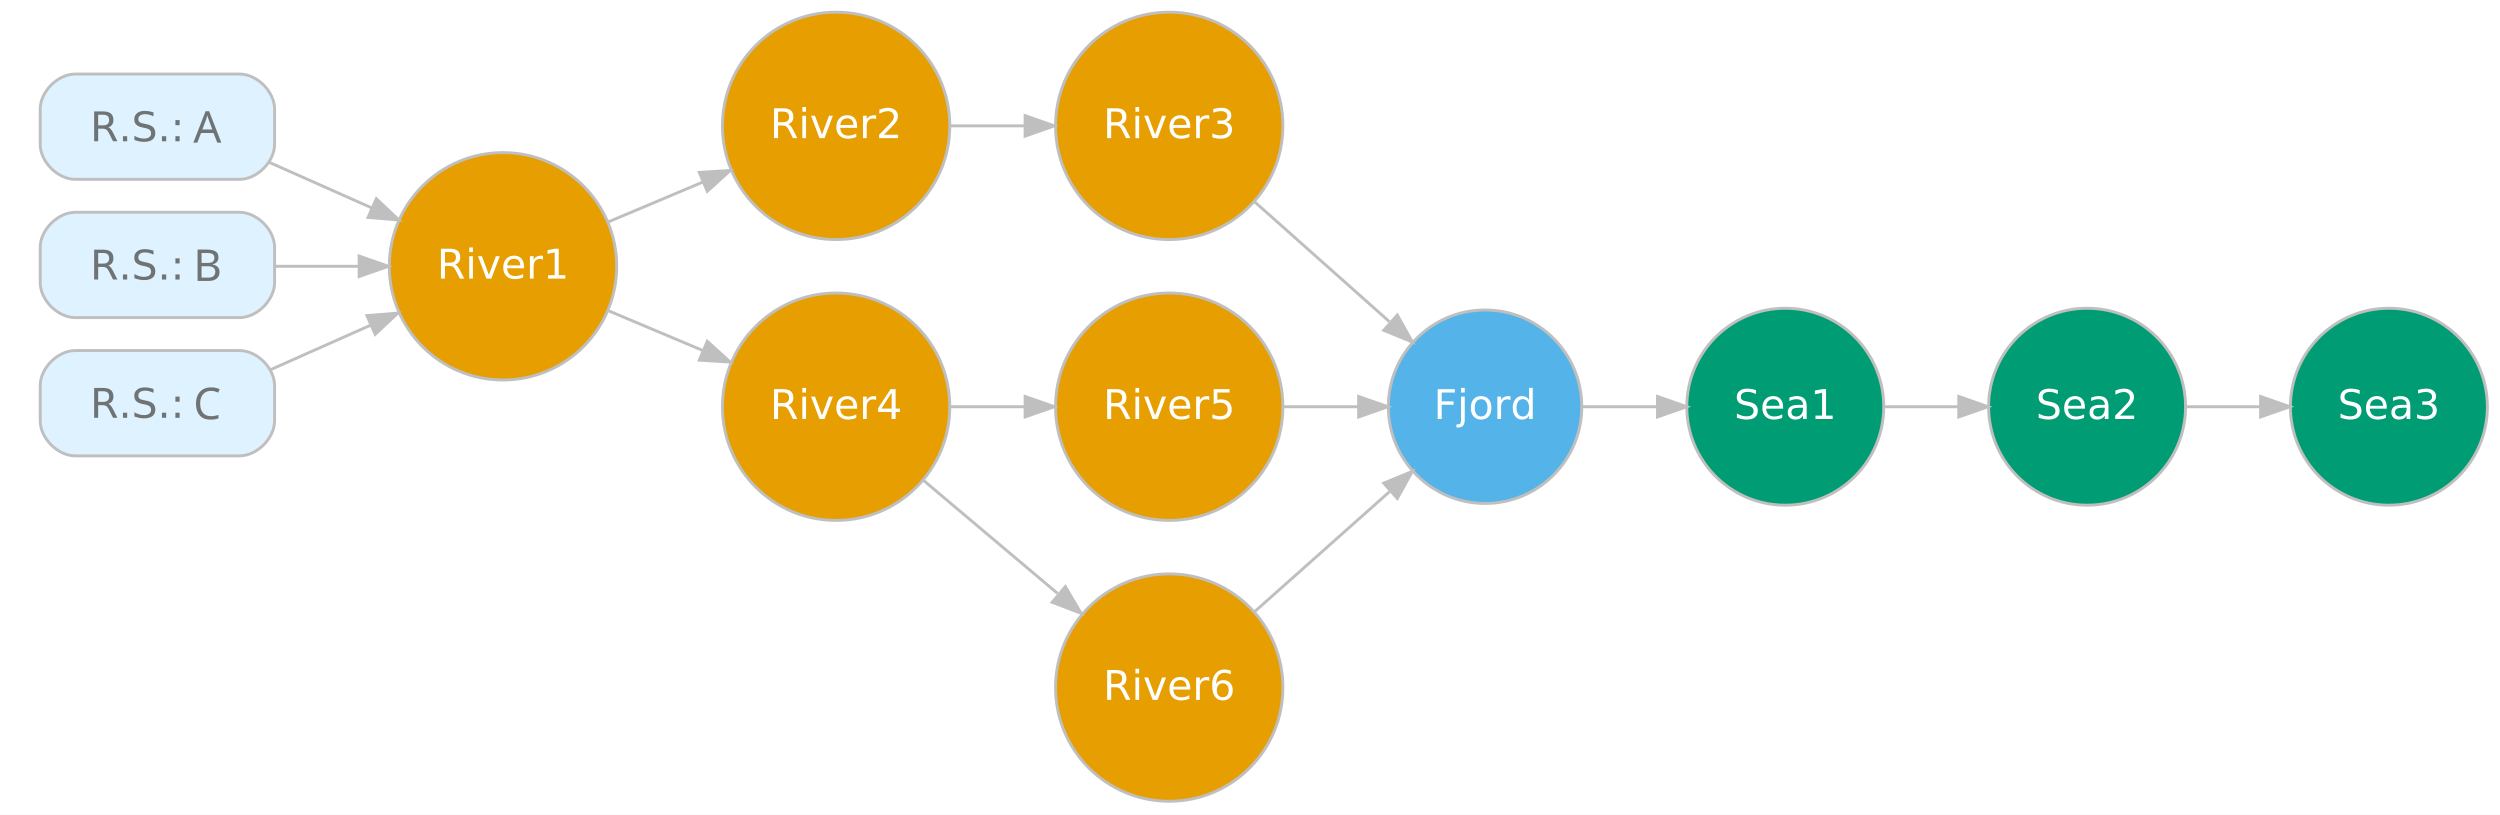
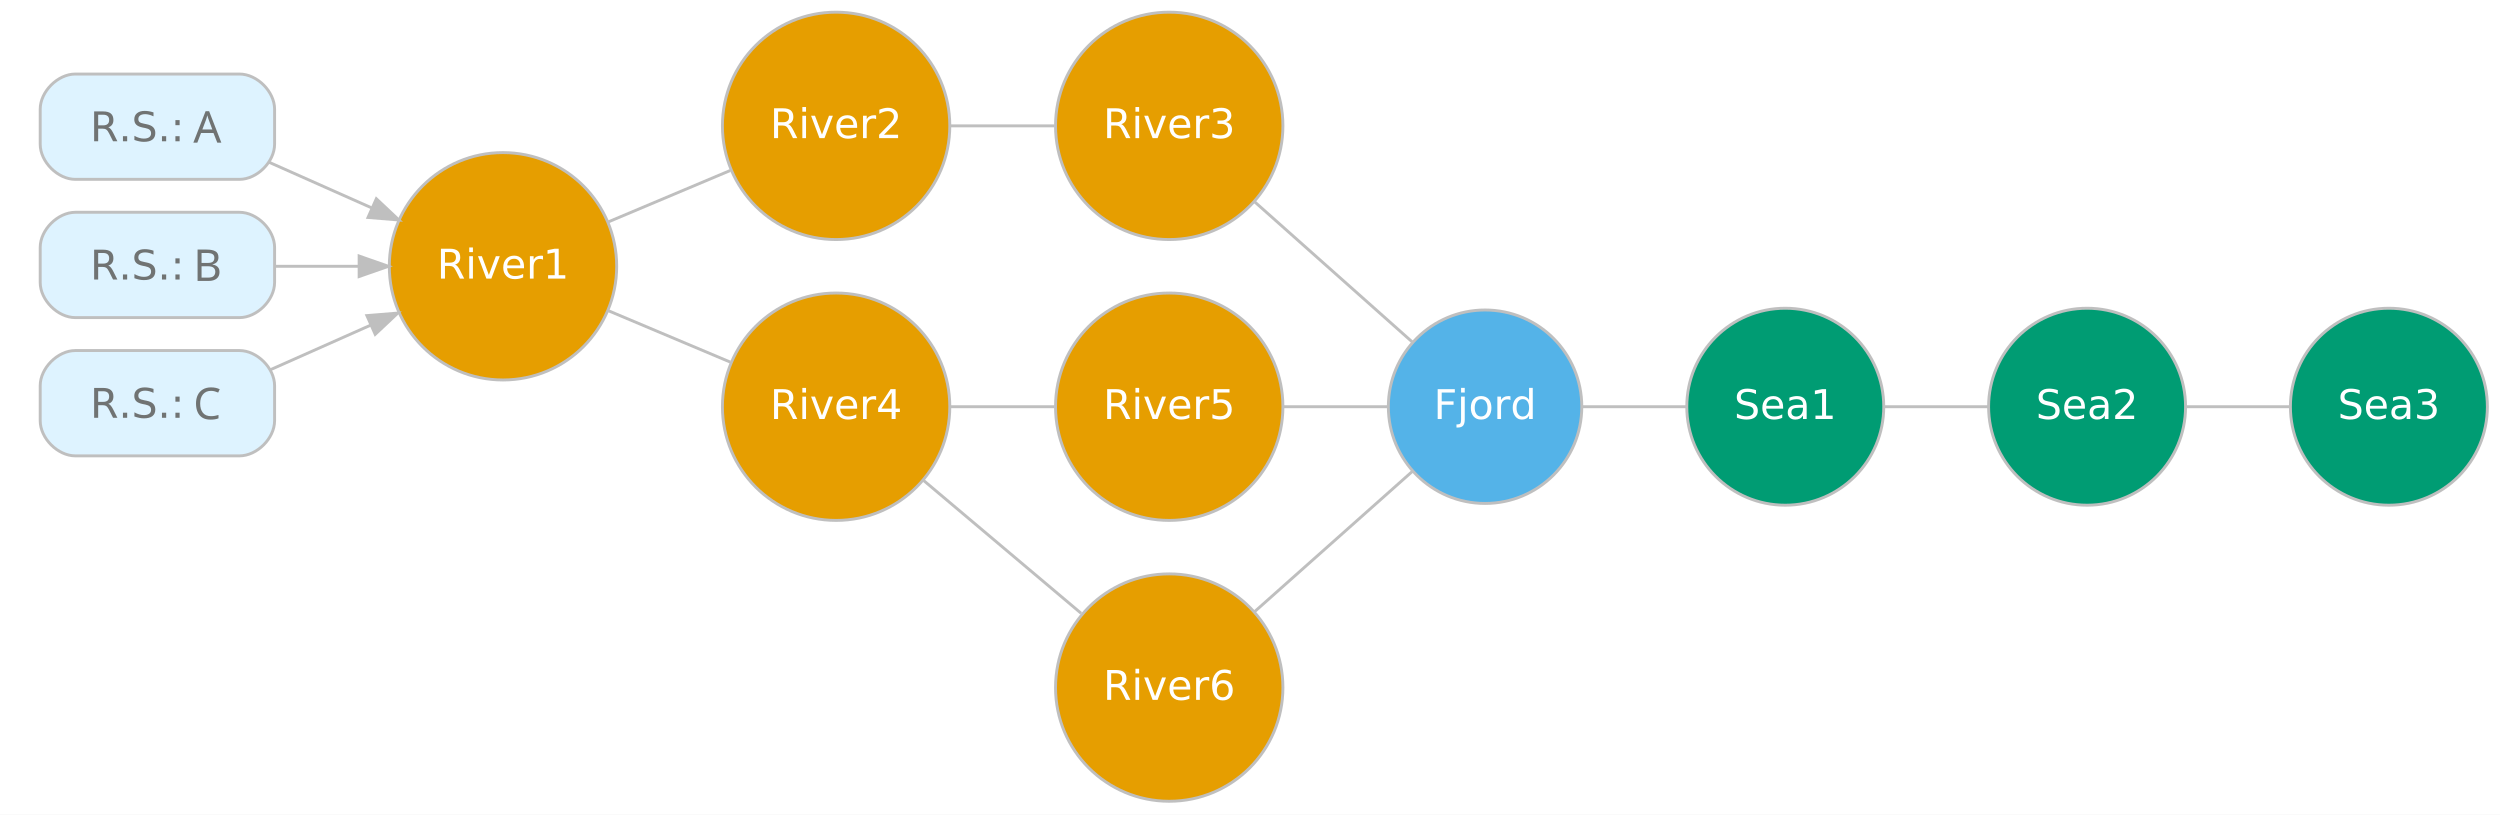
<svg xmlns="http://www.w3.org/2000/svg" xmlns:xlink="http://www.w3.org/1999/xlink" width="1068pt" height="348pt" viewBox="0 0 1068 348" version="1.1" id="svg369">
  <defs id="defs88">
    <g id="g86">
      <symbol overflow="visible" id="glyph0-0">
        <path style="stroke:none;" d="M 0.871 3.094 L 0.871 -12.336 L 9.621 -12.336 L 9.621 3.094 Z M 1.855 2.117 L 8.645 2.117 L 8.645 -11.355 L 1.855 -11.355 Z M 1.855 2.117 " id="path2" />
      </symbol>
      <symbol overflow="visible" id="glyph0-1">
        <path style="stroke:none;" d="M 9.363 -12.336 L 9.363 -10.652 C 8.707 -10.965 8.086 -11.195 7.508 -11.352 C 6.922 -11.504 6.363 -11.582 5.828 -11.586 C 4.887 -11.582 4.16 -11.402 3.652 -11.039 C 3.137 -10.672 2.883 -10.152 2.887 -9.484 C 2.883 -8.918 3.051 -8.492 3.395 -8.203 C 3.73 -7.914 4.375 -7.68 5.324 -7.508 L 6.363 -7.297 C 7.652 -7.047 8.602 -6.617 9.215 -6 C 9.824 -5.383 10.129 -4.555 10.133 -3.52 C 10.129 -2.281 9.715 -1.344 8.887 -0.707 C 8.055 -0.07 6.84 0.246 5.246 0.246 C 4.637 0.246 3.996 0.176 3.316 0.039 C 2.637 -0.098 1.93 -0.297 1.203 -0.562 L 1.203 -2.34 C 1.898 -1.941 2.586 -1.645 3.262 -1.449 C 3.934 -1.246 4.594 -1.148 5.246 -1.152 C 6.227 -1.148 6.988 -1.344 7.523 -1.734 C 8.059 -2.121 8.324 -2.672 8.328 -3.391 C 8.324 -4.016 8.133 -4.504 7.75 -4.859 C 7.363 -5.211 6.734 -5.477 5.859 -5.656 L 4.809 -5.859 C 3.52 -6.117 2.59 -6.52 2.016 -7.066 C 1.438 -7.613 1.148 -8.371 1.152 -9.348 C 1.148 -10.473 1.547 -11.363 2.344 -12.012 C 3.137 -12.66 4.23 -12.984 5.629 -12.984 C 6.227 -12.984 6.836 -12.93 7.457 -12.82 C 8.078 -12.711 8.715 -12.547 9.363 -12.336 Z M 9.363 -12.336 " id="path5" />
      </symbol>
      <symbol overflow="visible" id="glyph0-2">
        <path style="stroke:none;" d="M 9.832 -5.176 L 9.832 -4.406 L 2.605 -4.406 C 2.672 -3.324 2.996 -2.5 3.582 -1.934 C 4.164 -1.367 4.98 -1.082 6.023 -1.086 C 6.625 -1.082 7.207 -1.156 7.777 -1.305 C 8.34 -1.449 8.902 -1.672 9.465 -1.973 L 9.465 -0.488 C 8.898 -0.246 8.32 -0.066 7.73 0.059 C 7.137 0.184 6.539 0.246 5.93 0.246 C 4.402 0.246 3.191 -0.195 2.301 -1.086 C 1.406 -1.969 0.961 -3.172 0.965 -4.691 C 0.961 -6.254 1.383 -7.496 2.234 -8.418 C 3.078 -9.336 4.219 -9.797 5.656 -9.801 C 6.938 -9.797 7.957 -9.383 8.707 -8.555 C 9.457 -7.727 9.832 -6.598 9.832 -5.176 Z M 8.262 -5.637 C 8.246 -6.496 8.004 -7.18 7.539 -7.695 C 7.066 -8.203 6.445 -8.461 5.672 -8.465 C 4.793 -8.461 4.09 -8.215 3.566 -7.723 C 3.039 -7.227 2.734 -6.527 2.656 -5.629 Z M 8.262 -5.637 " id="path8" />
      </symbol>
      <symbol overflow="visible" id="glyph0-3">
        <path style="stroke:none;" d="M 5.996 -4.809 C 4.723 -4.805 3.844 -4.66 3.355 -4.371 C 2.863 -4.082 2.617 -3.586 2.621 -2.887 C 2.617 -2.328 2.801 -1.887 3.172 -1.559 C 3.539 -1.23 4.039 -1.066 4.672 -1.066 C 5.539 -1.066 6.238 -1.375 6.77 -1.992 C 7.293 -2.609 7.559 -3.43 7.562 -4.461 L 7.562 -4.809 Z M 9.133 -5.461 L 9.133 0 L 7.562 0 L 7.562 -1.453 C 7.199 -0.871 6.75 -0.441 6.219 -0.168 C 5.68 0.109 5.027 0.246 4.254 0.246 C 3.273 0.246 2.492 -0.027 1.918 -0.578 C 1.336 -1.125 1.047 -1.859 1.051 -2.785 C 1.047 -3.855 1.406 -4.668 2.129 -5.219 C 2.848 -5.762 3.926 -6.035 5.355 -6.039 L 7.562 -6.039 L 7.562 -6.195 C 7.559 -6.914 7.32 -7.473 6.848 -7.871 C 6.367 -8.262 5.699 -8.461 4.844 -8.465 C 4.293 -8.461 3.762 -8.395 3.246 -8.27 C 2.727 -8.137 2.227 -7.941 1.75 -7.68 L 1.75 -9.133 C 2.324 -9.352 2.883 -9.52 3.426 -9.633 C 3.965 -9.742 4.492 -9.797 5.008 -9.801 C 6.387 -9.797 7.418 -9.438 8.105 -8.723 C 8.785 -8 9.129 -6.914 9.133 -5.461 Z M 9.133 -5.461 " id="path11" />
      </symbol>
      <symbol overflow="visible" id="glyph0-4">
        <path style="stroke:none;" d="M 2.172 -1.453 L 4.988 -1.453 L 4.988 -11.184 L 1.922 -10.566 L 1.922 -12.141 L 4.973 -12.754 L 6.699 -12.754 L 6.699 -1.453 L 9.516 -1.453 L 9.516 0 L 2.172 0 Z M 2.172 -1.453 " id="path14" />
      </symbol>
      <symbol overflow="visible" id="glyph0-5">
        <path style="stroke:none;" d="M 3.355 -1.453 L 9.379 -1.453 L 9.379 0 L 1.281 0 L 1.281 -1.453 C 1.934 -2.129 2.828 -3.035 3.961 -4.18 C 5.09 -5.32 5.797 -6.059 6.09 -6.391 C 6.637 -7.008 7.023 -7.531 7.246 -7.965 C 7.465 -8.395 7.574 -8.82 7.578 -9.234 C 7.574 -9.91 7.336 -10.461 6.863 -10.891 C 6.387 -11.316 5.77 -11.531 5.008 -11.531 C 4.465 -11.531 3.895 -11.438 3.293 -11.25 C 2.691 -11.062 2.047 -10.777 1.367 -10.398 L 1.367 -12.141 C 2.059 -12.418 2.707 -12.625 3.312 -12.77 C 3.914 -12.91 4.469 -12.984 4.973 -12.984 C 6.289 -12.984 7.344 -12.652 8.133 -11.992 C 8.918 -11.332 9.309 -10.449 9.312 -9.348 C 9.309 -8.816 9.211 -8.32 9.016 -7.855 C 8.816 -7.383 8.461 -6.828 7.945 -6.195 C 7.801 -6.023 7.348 -5.547 6.586 -4.762 C 5.82 -3.969 4.742 -2.867 3.355 -1.453 Z M 3.355 -1.453 " id="path17" />
      </symbol>
      <symbol overflow="visible" id="glyph0-6">
        <path style="stroke:none;" d="M 7.098 -6.879 C 7.922 -6.699 8.57 -6.328 9.035 -5.773 C 9.496 -5.211 9.727 -4.523 9.73 -3.707 C 9.727 -2.445 9.293 -1.473 8.43 -0.785 C 7.562 -0.098 6.332 0.246 4.742 0.246 C 4.203 0.246 3.652 0.191 3.086 0.09 C 2.52 -0.016 1.934 -0.168 1.332 -0.383 L 1.332 -2.051 C 1.809 -1.77 2.332 -1.559 2.902 -1.418 C 3.469 -1.273 4.066 -1.199 4.691 -1.203 C 5.77 -1.199 6.594 -1.414 7.16 -1.844 C 7.727 -2.27 8.008 -2.891 8.012 -3.707 C 8.008 -4.457 7.746 -5.047 7.223 -5.473 C 6.695 -5.895 5.961 -6.105 5.023 -6.109 L 3.535 -6.109 L 3.535 -7.527 L 5.09 -7.527 C 5.938 -7.523 6.586 -7.691 7.039 -8.035 C 7.484 -8.371 7.711 -8.859 7.715 -9.5 C 7.711 -10.148 7.477 -10.652 7.016 -11.004 C 6.547 -11.355 5.883 -11.531 5.023 -11.531 C 4.547 -11.531 4.039 -11.48 3.5 -11.379 C 2.957 -11.277 2.363 -11.117 1.719 -10.902 L 1.719 -12.438 C 2.367 -12.617 2.98 -12.754 3.559 -12.848 C 4.129 -12.938 4.668 -12.984 5.176 -12.984 C 6.48 -12.984 7.52 -12.684 8.285 -12.09 C 9.047 -11.492 9.426 -10.691 9.43 -9.68 C 9.426 -8.973 9.227 -8.375 8.824 -7.891 C 8.418 -7.402 7.84 -7.066 7.098 -6.879 Z M 7.098 -6.879 " id="path20" />
      </symbol>
      <symbol overflow="visible" id="glyph0-7">
        <path style="stroke:none;" d="M 1.719 -12.754 L 9.047 -12.754 L 9.047 -11.301 L 3.441 -11.301 L 3.441 -7.543 L 8.5 -7.543 L 8.5 -6.09 L 3.441 -6.09 L 3.441 0 L 1.719 0 Z M 1.719 -12.754 " id="path23" />
      </symbol>
      <symbol overflow="visible" id="glyph0-8">
        <path style="stroke:none;" d="M 1.648 -9.566 L 3.223 -9.566 L 3.223 0.172 C 3.223 1.387 2.988 2.27 2.523 2.82 C 2.059 3.363 1.312 3.637 0.281 3.641 L -0.316 3.641 L -0.316 2.305 L 0.102 2.305 C 0.695 2.301 1.105 2.164 1.324 1.891 C 1.539 1.613 1.645 1.039 1.648 0.172 Z M 1.648 -13.293 L 3.223 -13.293 L 3.223 -11.301 L 1.648 -11.301 Z M 1.648 -13.293 " id="path26" />
      </symbol>
      <symbol overflow="visible" id="glyph0-9">
        <path style="stroke:none;" d="M 5.355 -8.465 C 4.512 -8.461 3.844 -8.133 3.355 -7.477 C 2.863 -6.82 2.617 -5.918 2.621 -4.777 C 2.617 -3.629 2.863 -2.727 3.352 -2.07 C 3.836 -1.41 4.504 -1.082 5.355 -1.086 C 6.191 -1.082 6.855 -1.414 7.348 -2.074 C 7.836 -2.734 8.078 -3.633 8.082 -4.777 C 8.078 -5.906 7.836 -6.805 7.348 -7.469 C 6.855 -8.129 6.191 -8.461 5.355 -8.465 Z M 5.355 -9.801 C 6.723 -9.797 7.793 -9.352 8.574 -8.465 C 9.352 -7.574 9.742 -6.344 9.746 -4.777 C 9.742 -3.207 9.352 -1.98 8.574 -1.09 C 7.793 -0.199 6.723 0.246 5.355 0.246 C 3.98 0.246 2.902 -0.199 2.129 -1.09 C 1.348 -1.98 0.961 -3.207 0.965 -4.777 C 0.961 -6.344 1.348 -7.574 2.129 -8.465 C 2.902 -9.352 3.98 -9.797 5.355 -9.801 Z M 5.355 -9.801 " id="path29" />
      </symbol>
      <symbol overflow="visible" id="glyph0-10">
        <path style="stroke:none;" d="M 7.191 -8.098 C 7.012 -8.199 6.82 -8.273 6.617 -8.324 C 6.406 -8.371 6.18 -8.395 5.93 -8.398 C 5.039 -8.395 4.355 -8.105 3.883 -7.531 C 3.402 -6.949 3.164 -6.121 3.168 -5.039 L 3.168 0 L 1.59 0 L 1.59 -9.566 L 3.168 -9.566 L 3.168 -8.082 C 3.496 -8.66 3.926 -9.094 4.457 -9.375 C 4.984 -9.656 5.629 -9.797 6.391 -9.801 C 6.496 -9.797 6.613 -9.789 6.746 -9.777 C 6.875 -9.762 7.023 -9.742 7.184 -9.715 Z M 7.191 -8.098 " id="path32" />
      </symbol>
      <symbol overflow="visible" id="glyph0-11">
        <path style="stroke:none;" d="M 7.945 -8.117 L 7.945 -13.293 L 9.516 -13.293 L 9.516 0 L 7.945 0 L 7.945 -1.434 C 7.613 -0.863 7.195 -0.441 6.691 -0.168 C 6.188 0.109 5.582 0.246 4.879 0.246 C 3.719 0.246 2.777 -0.215 2.055 -1.137 C 1.324 -2.059 0.961 -3.27 0.965 -4.777 C 0.961 -6.277 1.324 -7.492 2.055 -8.414 C 2.777 -9.336 3.719 -9.797 4.879 -9.801 C 5.582 -9.797 6.188 -9.656 6.691 -9.383 C 7.195 -9.102 7.613 -8.68 7.945 -8.117 Z M 2.59 -4.777 C 2.59 -3.617 2.824 -2.711 3.301 -2.055 C 3.773 -1.395 4.43 -1.066 5.262 -1.066 C 6.094 -1.066 6.746 -1.395 7.227 -2.055 C 7.703 -2.711 7.945 -3.617 7.945 -4.777 C 7.945 -5.93 7.703 -6.836 7.227 -7.496 C 6.746 -8.152 6.094 -8.484 5.262 -8.484 C 4.43 -8.484 3.773 -8.152 3.301 -7.496 C 2.824 -6.836 2.59 -5.93 2.59 -4.777 Z M 2.59 -4.777 " id="path35" />
      </symbol>
      <symbol overflow="visible" id="glyph0-12">
        <path style="stroke:none;" d="M 7.766 -5.98 C 8.133 -5.852 8.492 -5.582 8.844 -5.176 C 9.191 -4.762 9.547 -4.199 9.902 -3.484 L 11.652 0 L 9.801 0 L 8.168 -3.273 C 7.746 -4.125 7.336 -4.691 6.941 -4.973 C 6.543 -5.25 6.004 -5.391 5.324 -5.391 L 3.441 -5.391 L 3.441 0 L 1.719 0 L 1.719 -12.754 L 5.613 -12.754 C 7.07 -12.75 8.156 -12.445 8.875 -11.84 C 9.59 -11.227 9.949 -10.309 9.953 -9.082 C 9.949 -8.277 9.762 -7.609 9.391 -7.082 C 9.016 -6.551 8.473 -6.184 7.766 -5.98 Z M 3.441 -11.336 L 3.441 -6.809 L 5.613 -6.809 C 6.441 -6.809 7.066 -7 7.496 -7.383 C 7.918 -7.766 8.133 -8.332 8.133 -9.082 C 8.133 -9.824 7.918 -10.383 7.496 -10.766 C 7.066 -11.141 6.441 -11.332 5.613 -11.336 Z M 3.441 -11.336 " id="path38" />
      </symbol>
      <symbol overflow="visible" id="glyph0-13">
        <path style="stroke:none;" d="M 1.648 -9.566 L 3.223 -9.566 L 3.223 0 L 1.648 0 Z M 1.648 -13.293 L 3.223 -13.293 L 3.223 -11.301 L 1.648 -11.301 Z M 1.648 -13.293 " id="path41" />
      </symbol>
      <symbol overflow="visible" id="glyph0-14">
        <path style="stroke:none;" d="M 0.52 -9.566 L 2.188 -9.566 L 5.176 -1.539 L 8.168 -9.566 L 9.832 -9.566 L 6.246 0 L 4.109 0 Z M 0.52 -9.566 " id="path44" />
      </symbol>
      <symbol overflow="visible" id="glyph0-15">
        <path style="stroke:none;" d="M 6.613 -11.25 L 2.254 -4.441 L 6.613 -4.441 Z M 6.16 -12.754 L 8.328 -12.754 L 8.328 -4.441 L 10.148 -4.441 L 10.148 -3.008 L 8.328 -3.008 L 8.328 0 L 6.613 0 L 6.613 -3.008 L 0.855 -3.008 L 0.855 -4.672 Z M 6.16 -12.754 " id="path47" />
      </symbol>
      <symbol overflow="visible" id="glyph0-16">
        <path style="stroke:none;" d="M 1.887 -12.754 L 8.664 -12.754 L 8.664 -11.301 L 3.469 -11.301 L 3.469 -8.176 C 3.719 -8.258 3.969 -8.324 4.219 -8.367 C 4.469 -8.41 4.719 -8.43 4.973 -8.434 C 6.395 -8.43 7.523 -8.039 8.355 -7.262 C 9.184 -6.477 9.598 -5.422 9.602 -4.094 C 9.598 -2.719 9.172 -1.652 8.32 -0.895 C 7.465 -0.133 6.258 0.246 4.707 0.246 C 4.168 0.246 3.625 0.199 3.07 0.109 C 2.516 0.02 1.941 -0.113 1.352 -0.301 L 1.352 -2.035 C 1.859 -1.75 2.387 -1.543 2.938 -1.406 C 3.48 -1.27 4.059 -1.199 4.672 -1.203 C 5.656 -1.199 6.438 -1.461 7.012 -1.98 C 7.586 -2.496 7.875 -3.199 7.875 -4.094 C 7.875 -4.98 7.586 -5.684 7.012 -6.203 C 6.438 -6.719 5.656 -6.977 4.672 -6.98 C 4.207 -6.977 3.75 -6.926 3.293 -6.824 C 2.832 -6.719 2.363 -6.559 1.887 -6.348 Z M 1.887 -12.754 " id="path50" />
      </symbol>
      <symbol overflow="visible" id="glyph0-17">
        <path style="stroke:none;" d="M 5.773 -7.066 C 4.996 -7.066 4.383 -6.801 3.934 -6.27 C 3.477 -5.738 3.25 -5.012 3.254 -4.094 C 3.25 -3.172 3.477 -2.445 3.934 -1.914 C 4.383 -1.379 4.996 -1.113 5.773 -1.117 C 6.547 -1.113 7.164 -1.379 7.617 -1.914 C 8.07 -2.445 8.297 -3.172 8.297 -4.094 C 8.297 -5.012 8.07 -5.738 7.617 -6.27 C 7.164 -6.801 6.547 -7.066 5.773 -7.066 Z M 9.199 -12.473 L 9.199 -10.902 C 8.766 -11.102 8.328 -11.258 7.887 -11.367 C 7.445 -11.477 7.008 -11.531 6.578 -11.531 C 5.438 -11.531 4.566 -11.145 3.969 -10.379 C 3.363 -9.605 3.02 -8.445 2.938 -6.895 C 3.27 -7.387 3.691 -7.766 4.203 -8.035 C 4.707 -8.297 5.266 -8.43 5.879 -8.434 C 7.156 -8.43 8.168 -8.043 8.914 -7.266 C 9.656 -6.488 10.031 -5.43 10.031 -4.094 C 10.031 -2.781 9.641 -1.73 8.867 -0.941 C 8.09 -0.148 7.059 0.246 5.773 0.246 C 4.297 0.246 3.172 -0.316 2.391 -1.449 C 1.609 -2.574 1.219 -4.215 1.223 -6.363 C 1.219 -8.379 1.695 -9.984 2.656 -11.188 C 3.609 -12.383 4.895 -12.984 6.512 -12.984 C 6.941 -12.984 7.379 -12.941 7.82 -12.855 C 8.262 -12.77 8.723 -12.641 9.199 -12.473 Z M 9.199 -12.473 " id="path53" />
      </symbol>
      <symbol overflow="visible" id="glyph0-18">
        <path style="stroke:none;" d="M 1.871 -2.172 L 3.672 -2.172 L 3.672 0 L 1.871 0 Z M 1.871 -2.172 " id="path56" />
      </symbol>
      <symbol overflow="visible" id="glyph0-19">
        <path style="stroke:none;" d="M 2.051 -2.172 L 3.852 -2.172 L 3.852 0 L 2.051 0 Z M 2.051 -9.047 L 3.852 -9.047 L 3.852 -6.879 L 2.051 -6.879 Z M 2.051 -9.047 " id="path59" />
      </symbol>
      <symbol overflow="visible" id="glyph0-20">
        <path style="stroke:none;" d="" id="path62" />
      </symbol>
      <symbol overflow="visible" id="glyph0-21">
        <path style="stroke:none;" d="M 1.59 -13.293 L 3.168 -13.293 L 3.168 -5.441 L 7.859 -9.566 L 9.867 -9.566 L 4.793 -5.09 L 10.082 0 L 8.031 0 L 3.168 -4.672 L 3.168 0 L 1.59 0 Z M 1.59 -13.293 " id="path65" />
      </symbol>
      <symbol overflow="visible" id="glyph0-22">
        <path style="stroke:none;" d="M 9.602 -5.773 L 9.602 0 L 8.031 0 L 8.031 -5.723 C 8.027 -6.625 7.852 -7.305 7.5 -7.758 C 7.148 -8.207 6.617 -8.43 5.91 -8.434 C 5.062 -8.43 4.395 -8.16 3.902 -7.621 C 3.41 -7.078 3.164 -6.34 3.168 -5.406 L 3.168 0 L 1.59 0 L 1.59 -9.566 L 3.168 -9.566 L 3.168 -8.082 C 3.543 -8.652 3.984 -9.082 4.496 -9.371 C 5.004 -9.652 5.594 -9.797 6.262 -9.801 C 7.359 -9.797 8.191 -9.457 8.754 -8.777 C 9.316 -8.098 9.598 -7.094 9.602 -5.773 Z M 9.602 -5.773 " id="path68" />
      </symbol>
      <symbol overflow="visible" id="glyph0-23">
        <path style="stroke:none;" d="M 6.895 -11.586 C 5.641 -11.582 4.645 -11.117 3.906 -10.184 C 3.168 -9.246 2.801 -7.973 2.801 -6.363 C 2.801 -4.758 3.168 -3.488 3.906 -2.555 C 4.645 -1.617 5.641 -1.148 6.895 -1.152 C 8.145 -1.148 9.137 -1.617 9.871 -2.555 C 10.602 -3.488 10.969 -4.758 10.969 -6.363 C 10.969 -7.973 10.602 -9.246 9.871 -10.184 C 9.137 -11.117 8.145 -11.582 6.895 -11.586 Z M 6.895 -12.984 C 8.68 -12.984 10.109 -12.383 11.184 -11.188 C 12.25 -9.984 12.785 -8.379 12.789 -6.363 C 12.785 -4.352 12.25 -2.746 11.184 -1.551 C 10.109 -0.352 8.68 0.246 6.895 0.246 C 5.098 0.246 3.664 -0.352 2.594 -1.547 C 1.52 -2.742 0.984 -4.348 0.984 -6.363 C 0.984 -8.379 1.52 -9.984 2.594 -11.188 C 3.664 -12.383 5.098 -12.984 6.895 -12.984 Z M 6.895 -12.984 " id="path71" />
      </symbol>
      <symbol overflow="visible" id="glyph0-24">
        <path style="stroke:none;" d="M 9.098 -7.73 C 9.488 -8.434 9.957 -8.957 10.508 -9.293 C 11.051 -9.629 11.695 -9.797 12.438 -9.801 C 13.434 -9.797 14.203 -9.449 14.746 -8.754 C 15.285 -8.055 15.555 -7.059 15.559 -5.773 L 15.559 0 L 13.977 0 L 13.977 -5.723 C 13.973 -6.637 13.812 -7.316 13.488 -7.766 C 13.164 -8.207 12.668 -8.43 12.004 -8.434 C 11.188 -8.43 10.543 -8.16 10.07 -7.621 C 9.598 -7.078 9.363 -6.34 9.363 -5.406 L 9.363 0 L 7.781 0 L 7.781 -5.723 C 7.781 -6.645 7.617 -7.328 7.293 -7.77 C 6.969 -8.211 6.469 -8.43 5.793 -8.434 C 4.984 -8.43 4.344 -8.16 3.875 -7.617 C 3.398 -7.07 3.164 -6.332 3.168 -5.406 L 3.168 0 L 1.59 0 L 1.59 -9.566 L 3.168 -9.566 L 3.168 -8.082 C 3.523 -8.664 3.953 -9.098 4.457 -9.379 C 4.957 -9.656 5.555 -9.797 6.246 -9.801 C 6.941 -9.797 7.531 -9.621 8.02 -9.27 C 8.504 -8.914 8.863 -8.398 9.098 -7.73 Z M 9.098 -7.73 " id="path74" />
      </symbol>
      <symbol overflow="visible" id="glyph0-25">
        <path style="stroke:none;" d="M 3.441 -11.336 L 3.441 -1.418 L 5.527 -1.418 C 7.285 -1.418 8.574 -1.816 9.391 -2.613 C 10.207 -3.41 10.617 -4.668 10.617 -6.391 C 10.617 -8.098 10.207 -9.348 9.391 -10.145 C 8.574 -10.934 7.285 -11.332 5.527 -11.336 Z M 1.719 -12.754 L 5.262 -12.754 C 7.73 -12.75 9.543 -12.234 10.703 -11.211 C 11.855 -10.18 12.434 -8.574 12.438 -6.391 C 12.434 -4.191 11.852 -2.578 10.695 -1.547 C 9.531 -0.516 7.723 0 5.262 0 L 1.719 0 Z M 1.719 -12.754 " id="path77" />
      </symbol>
      <symbol overflow="visible" id="glyph0-26">
        <path style="stroke:none;" d="M 11.27 -11.773 L 11.27 -9.953 C 10.684 -10.492 10.066 -10.895 9.41 -11.164 C 8.75 -11.43 8.051 -11.566 7.312 -11.566 C 5.852 -11.566 4.734 -11.121 3.961 -10.23 C 3.188 -9.34 2.801 -8.051 2.801 -6.363 C 2.801 -4.684 3.188 -3.398 3.961 -2.508 C 4.734 -1.617 5.852 -1.172 7.312 -1.172 C 8.051 -1.172 8.75 -1.305 9.41 -1.57 C 10.066 -1.836 10.684 -2.238 11.27 -2.785 L 11.27 -0.984 C 10.66 -0.57 10.023 -0.262 9.352 -0.059 C 8.676 0.145 7.961 0.246 7.211 0.246 C 5.277 0.246 3.758 -0.344 2.648 -1.523 C 1.539 -2.703 0.984 -4.316 0.984 -6.363 C 0.984 -8.414 1.539 -10.027 2.648 -11.211 C 3.758 -12.391 5.277 -12.984 7.211 -12.984 C 7.973 -12.984 8.691 -12.883 9.367 -12.68 C 10.039 -12.477 10.672 -12.172 11.27 -11.773 Z M 11.27 -11.773 " id="path80" />
      </symbol>
      <symbol overflow="visible" id="glyph0-27">
        <path style="stroke:none;" d="M 5.008 0 L 0.137 -12.754 L 1.938 -12.754 L 5.98 -2.016 L 10.031 -12.754 L 11.824 -12.754 L 6.961 0 Z M 5.008 0 " id="path83" />
      </symbol>
    </g>
  </defs>
  <path id="path90" d="M -1e-6,347.387 V 0.113 H 1067.504 V 347.387 Z m 0,0" style="fill:#ffffff;fill-opacity:1;fill-rule:nonzero;stroke:#ffffff;stroke-width:1.25;stroke-linecap:butt;stroke-linejoin:miter;stroke-miterlimit:4;stroke-opacity:1" />
  <path id="path92" d="m 804.738,173.75 c 0,-23.234 -18.836,-42.07 -42.074,-42.07 -23.234,0 -42.07,18.836 -42.07,42.07 0,23.238 18.836,42.074 42.07,42.074 23.238,0 42.074,-18.836 42.074,-42.074 z m 0,0" style="fill:#009c73;fill-opacity:1;fill-rule:nonzero;stroke:#bfbfbf;stroke-width:1.25;stroke-linecap:butt;stroke-linejoin:miter;stroke-miterlimit:4;stroke-opacity:1" />
  <g id="g102" style="fill:#ffffff;fill-opacity:1">
    <use height="100%" width="100%" id="use94" y="179.001" x="740.805" xlink:href="#glyph0-1" />
    <use height="100%" width="100%" id="use96" y="179.001" x="751.91" xlink:href="#glyph0-2" />
    <use height="100%" width="100%" id="use98" y="179.001" x="762.674" xlink:href="#glyph0-3" />
    <use height="100%" width="100%" id="use100" y="179.001" x="773.395" xlink:href="#glyph0-4" />
  </g>
  <path id="path104" d="m 933.672,173.75 c 0,-23.234 -18.836,-42.07 -42.07,-42.07 -23.238,0 -42.074,18.836 -42.074,42.07 0,23.238 18.836,42.074 42.074,42.074 23.234,0 42.07,-18.836 42.07,-42.074 z m 0,0" style="fill:#009c73;fill-opacity:1;fill-rule:nonzero;stroke:#bfbfbf;stroke-width:1.25;stroke-linecap:butt;stroke-linejoin:miter;stroke-miterlimit:4;stroke-opacity:1" />
  <g id="g114" style="fill:#ffffff;fill-opacity:1">
    <use height="100%" width="100%" id="use106" y="179.001" x="869.738" xlink:href="#glyph0-1" />
    <use height="100%" width="100%" id="use108" y="179.001" x="880.844" xlink:href="#glyph0-2" />
    <use height="100%" width="100%" id="use110" y="179.001" x="891.607" xlink:href="#glyph0-3" />
    <use height="100%" width="100%" id="use112" y="179.001" x="902.329" xlink:href="#glyph0-5" />
  </g>
-   <path id="path116" d="m 804.883,173.75 c 10.129,0 21.094,0 31.711,0" style="fill:none;stroke:#bfbfbf;stroke-width:1.25;stroke-linecap:butt;stroke-linejoin:miter;stroke-miterlimit:4;stroke-opacity:1" />
-   <path id="path118" d="m 836.789,169.375 12.5,4.375 -12.5,4.375 z m 0,0" style="fill:#bfbfbf;fill-opacity:1;fill-rule:nonzero;stroke:#bfbfbf;stroke-width:1.25;stroke-linecap:butt;stroke-linejoin:miter;stroke-miterlimit:4;stroke-opacity:1" />
+   <path id="path116" d="m 804.883,173.75 h 44.406" style="fill:none;stroke:#bfbfbf;stroke-width:1.25;stroke-linecap:butt;stroke-linejoin:miter;stroke-miterlimit:4;stroke-opacity:1" />
  <path id="path120" d="m 1062.61,173.75 c 0,-23.234 -18.84,-42.07 -42.074,-42.07 -23.238,0 -42.074,18.836 -42.074,42.07 0,23.238 18.836,42.074 42.074,42.074 23.234,0 42.074,-18.836 42.074,-42.074 z m 0,0" style="fill:#009c73;fill-opacity:1;fill-rule:nonzero;stroke:#bfbfbf;stroke-width:1.25;stroke-linecap:butt;stroke-linejoin:miter;stroke-miterlimit:4;stroke-opacity:1" />
  <g id="g130" style="fill:#ffffff;fill-opacity:1">
    <use height="100%" width="100%" id="use122" y="179.001" x="998.676" xlink:href="#glyph0-1" />
    <use height="100%" width="100%" id="use124" y="179.001" x="1009.781" xlink:href="#glyph0-2" />
    <use height="100%" width="100%" id="use126" y="179.001" x="1020.545" xlink:href="#glyph0-3" />
    <use height="100%" width="100%" id="use128" y="179.001" x="1031.266" xlink:href="#glyph0-6" />
  </g>
-   <path id="path132" d="m 933.817,173.75 c 10.133,0 21.098,0 31.711,0" style="fill:none;stroke:#bfbfbf;stroke-width:1.25;stroke-linecap:butt;stroke-linejoin:miter;stroke-miterlimit:4;stroke-opacity:1" />
-   <path id="path134" d="m 965.723,169.375 12.5,4.375 -12.5,4.375 z m 0,0" style="fill:#bfbfbf;fill-opacity:1;fill-rule:nonzero;stroke:#bfbfbf;stroke-width:1.25;stroke-linecap:butt;stroke-linejoin:miter;stroke-miterlimit:4;stroke-opacity:1" />
+   <path id="path132" d="m 933.817,173.75 h 44.406" style="fill:none;stroke:#bfbfbf;stroke-width:1.25;stroke-linecap:butt;stroke-linejoin:miter;stroke-miterlimit:4;stroke-opacity:1" />
  <path id="path136" d="m 675.738,173.75 c 0,-22.82 -18.496,-41.32 -41.316,-41.32 -22.82,0 -41.32,18.5 -41.32,41.32 0,22.82 18.5,41.32 41.32,41.32 22.82,0 41.316,-18.5 41.316,-41.32 z m 0,0" style="fill:#54b3e8;fill-opacity:1;fill-rule:nonzero;stroke:#bfbfbf;stroke-width:1.25;stroke-linecap:butt;stroke-linejoin:miter;stroke-miterlimit:4;stroke-opacity:1" />
  <g id="g148" style="fill:#ffffff;fill-opacity:1">
    <use height="100%" width="100%" id="use138" y="179.001" x="612.457" xlink:href="#glyph0-7" />
    <use height="100%" width="100%" id="use140" y="179.001" x="622.52" xlink:href="#glyph0-8" />
    <use height="100%" width="100%" id="use142" y="179.001" x="627.382" xlink:href="#glyph0-9" />
    <use height="100%" width="100%" id="use144" y="179.001" x="638.085" xlink:href="#glyph0-10" />
    <use height="100%" width="100%" id="use146" y="179.001" x="645.279" xlink:href="#glyph0-11" />
  </g>
-   <path id="path150" d="m 675.703,173.75 c 10.203,0 21.293,0 32.035,0" style="fill:none;stroke:#bfbfbf;stroke-width:1.25;stroke-linecap:butt;stroke-linejoin:miter;stroke-miterlimit:4;stroke-opacity:1" />
-   <path id="path152" d="m 708.082,169.375 12.496,4.375 -12.496,4.375 z m 0,0" style="fill:#bfbfbf;fill-opacity:1;fill-rule:nonzero;stroke:#bfbfbf;stroke-width:1.25;stroke-linecap:butt;stroke-linejoin:miter;stroke-miterlimit:4;stroke-opacity:1" />
+   <path id="path150" d="m 675.703,173.75 h 44.875" style="fill:none;stroke:#bfbfbf;stroke-width:1.25;stroke-linecap:butt;stroke-linejoin:miter;stroke-miterlimit:4;stroke-opacity:1" />
  <path id="path154" d="m 263.449,113.762 c 0,-26.824 -21.746,-48.57 -48.57,-48.57 -26.824,0 -48.566,21.746 -48.566,48.57 0,26.82 21.742,48.566 48.566,48.566 26.824,0 48.57,-21.746 48.57,-48.566 z m 0,0" style="fill:#e69e00;fill-opacity:1;fill-rule:nonzero;stroke:#bfbfbf;stroke-width:1.25;stroke-linecap:butt;stroke-linejoin:miter;stroke-miterlimit:4;stroke-opacity:1" />
  <g id="g168" style="fill:#ffffff;fill-opacity:1">
    <use height="100%" width="100%" id="use156" y="119.009" x="186.652" xlink:href="#glyph0-12" />
    <use height="100%" width="100%" id="use158" y="119.009" x="198.809" xlink:href="#glyph0-13" />
    <use height="100%" width="100%" id="use160" y="119.009" x="203.67" xlink:href="#glyph0-14" />
    <use height="100%" width="100%" id="use162" y="119.009" x="214.024" xlink:href="#glyph0-2" />
    <use height="100%" width="100%" id="use164" y="119.009" x="224.787" xlink:href="#glyph0-10" />
    <use height="100%" width="100%" id="use166" y="119.009" x="231.981" xlink:href="#glyph0-4" />
  </g>
  <path id="path170" d="m 405.754,53.769 c 0,-26.824 -21.746,-48.57 -48.57,-48.57 -26.82,0 -48.566,21.746 -48.566,48.57 0,26.824 21.746,48.57 48.566,48.57 26.824,0 48.57,-21.746 48.57,-48.57 z m 0,0" style="fill:#e69e00;fill-opacity:1;fill-rule:nonzero;stroke:#bfbfbf;stroke-width:1.25;stroke-linecap:butt;stroke-linejoin:miter;stroke-miterlimit:4;stroke-opacity:1" />
  <g id="g184" style="fill:#ffffff;fill-opacity:1">
    <use height="100%" width="100%" id="use172" y="59.017" x="328.957" xlink:href="#glyph0-12" />
    <use height="100%" width="100%" id="use174" y="59.017" x="341.113" xlink:href="#glyph0-13" />
    <use height="100%" width="100%" id="use176" y="59.017" x="345.975" xlink:href="#glyph0-14" />
    <use height="100%" width="100%" id="use178" y="59.017" x="356.328" xlink:href="#glyph0-2" />
    <use height="100%" width="100%" id="use180" y="59.017" x="367.092" xlink:href="#glyph0-10" />
    <use height="100%" width="100%" id="use182" y="59.017" x="374.286" xlink:href="#glyph0-5" />
  </g>
-   <path id="path186" d="m 259.906,94.777 c 12.848,-5.414 27.016,-11.387 40.469,-17.059" style="fill:none;stroke:#bfbfbf;stroke-width:1.25;stroke-linecap:butt;stroke-linejoin:miter;stroke-miterlimit:4;stroke-opacity:1" />
-   <path id="path188" d="m 298.746,73.656 13.219,-0.824 -9.82,8.887 z m 0,0" style="fill:#bfbfbf;fill-opacity:1;fill-rule:nonzero;stroke:#bfbfbf;stroke-width:1.25;stroke-linecap:butt;stroke-linejoin:miter;stroke-miterlimit:4;stroke-opacity:1" />
+   <path id="path186" d="M 259.906,94.777 C 272.754,89.363 298.512,78.504 311.965,72.832" style="fill:none;stroke:#bfbfbf;stroke-width:1.25;stroke-linecap:butt;stroke-linejoin:miter;stroke-miterlimit:4;stroke-opacity:1" />
  <path id="path190" d="m 405.754,173.75 c 0,-26.824 -21.746,-48.57 -48.57,-48.57 -26.82,0 -48.566,21.746 -48.566,48.57 0,26.824 21.746,48.57 48.566,48.57 26.824,0 48.57,-21.746 48.57,-48.57 z m 0,0" style="fill:#e69e00;fill-opacity:1;fill-rule:nonzero;stroke:#bfbfbf;stroke-width:1.25;stroke-linecap:butt;stroke-linejoin:miter;stroke-miterlimit:4;stroke-opacity:1" />
  <g id="g204" style="fill:#ffffff;fill-opacity:1">
    <use height="100%" width="100%" id="use192" y="179.001" x="328.957" xlink:href="#glyph0-12" />
    <use height="100%" width="100%" id="use194" y="179.001" x="341.113" xlink:href="#glyph0-13" />
    <use height="100%" width="100%" id="use196" y="179.001" x="345.975" xlink:href="#glyph0-14" />
    <use height="100%" width="100%" id="use198" y="179.001" x="356.328" xlink:href="#glyph0-2" />
    <use height="100%" width="100%" id="use200" y="179.001" x="367.092" xlink:href="#glyph0-10" />
    <use height="100%" width="100%" id="use202" y="179.001" x="374.286" xlink:href="#glyph0-15" />
  </g>
-   <path id="path206" d="m 259.906,132.742 c 12.848,5.414 27.016,11.387 40.469,17.059" style="fill:none;stroke:#bfbfbf;stroke-width:1.25;stroke-linecap:butt;stroke-linejoin:miter;stroke-miterlimit:4;stroke-opacity:1" />
-   <path id="path208" d="m 302.145,145.801 9.82,8.887 -13.219,-0.824 z m 0,0" style="fill:#bfbfbf;fill-opacity:1;fill-rule:nonzero;stroke:#bfbfbf;stroke-width:1.25;stroke-linecap:butt;stroke-linejoin:miter;stroke-miterlimit:4;stroke-opacity:1" />
+   <path id="path206" d="m 259.906,132.742 c 12.848,5.414 38.605,16.273 52.059,21.945" style="fill:none;stroke:#bfbfbf;stroke-width:1.25;stroke-linecap:butt;stroke-linejoin:miter;stroke-miterlimit:4;stroke-opacity:1" />
  <path id="path210" d="m 548.059,53.769 c 0,-26.824 -21.746,-48.57 -48.57,-48.57 -26.82,0 -48.566,21.746 -48.566,48.57 0,26.824 21.746,48.57 48.566,48.57 26.824,0 48.57,-21.746 48.57,-48.57 z m 0,0" style="fill:#e69e00;fill-opacity:1;fill-rule:nonzero;stroke:#bfbfbf;stroke-width:1.25;stroke-linecap:butt;stroke-linejoin:miter;stroke-miterlimit:4;stroke-opacity:1" />
  <g id="g224" style="fill:#ffffff;fill-opacity:1">
    <use height="100%" width="100%" id="use212" y="59.017" x="471.262" xlink:href="#glyph0-12" />
    <use height="100%" width="100%" id="use214" y="59.017" x="483.418" xlink:href="#glyph0-13" />
    <use height="100%" width="100%" id="use216" y="59.017" x="488.279" xlink:href="#glyph0-14" />
    <use height="100%" width="100%" id="use218" y="59.017" x="498.633" xlink:href="#glyph0-2" />
    <use height="100%" width="100%" id="use220" y="59.017" x="509.397" xlink:href="#glyph0-10" />
    <use height="100%" width="100%" id="use222" y="59.017" x="516.591" xlink:href="#glyph0-6" />
  </g>
-   <path id="path226" d="m 406.16,53.769 c 10.172,0 21.02,0 31.582,0" style="fill:none;stroke:#bfbfbf;stroke-width:1.25;stroke-linecap:butt;stroke-linejoin:miter;stroke-miterlimit:4;stroke-opacity:1" />
-   <path id="path228" d="m 437.93,49.394 12.496,4.375 -12.496,4.375 z m 0,0" style="fill:#bfbfbf;fill-opacity:1;fill-rule:nonzero;stroke:#bfbfbf;stroke-width:1.25;stroke-linecap:butt;stroke-linejoin:miter;stroke-miterlimit:4;stroke-opacity:1" />
-   <path id="path230" d="m 536.004,86.238 c 17.781,15.809 39.223,34.875 57.547,51.172" style="fill:none;stroke:#bfbfbf;stroke-width:1.25;stroke-linecap:butt;stroke-linejoin:miter;stroke-miterlimit:4;stroke-opacity:1" />
-   <path id="path232" d="m 596.934,134.566 6.434,11.57 -12.246,-5.035 z m 0,0" style="fill:#bfbfbf;fill-opacity:1;fill-rule:nonzero;stroke:#bfbfbf;stroke-width:1.25;stroke-linecap:butt;stroke-linejoin:miter;stroke-miterlimit:4;stroke-opacity:1" />
+   <path id="path226" d="m 406.16,53.769 h 44.266" style="fill:none;stroke:#bfbfbf;stroke-width:1.25;stroke-linecap:butt;stroke-linejoin:miter;stroke-miterlimit:4;stroke-opacity:1" />
+   <path id="path230" d="m 536.004,86.238 c 17.781,15.809 49.039,43.602 67.363,59.898" style="fill:none;stroke:#bfbfbf;stroke-width:1.25;stroke-linecap:butt;stroke-linejoin:miter;stroke-miterlimit:4;stroke-opacity:1" />
  <path id="path234" d="m 548.059,173.75 c 0,-26.824 -21.746,-48.57 -48.57,-48.57 -26.82,0 -48.566,21.746 -48.566,48.57 0,26.824 21.746,48.57 48.566,48.57 26.824,0 48.57,-21.746 48.57,-48.57 z m 0,0" style="fill:#e69e00;fill-opacity:1;fill-rule:nonzero;stroke:#bfbfbf;stroke-width:1.25;stroke-linecap:butt;stroke-linejoin:miter;stroke-miterlimit:4;stroke-opacity:1" />
  <g id="g248" style="fill:#ffffff;fill-opacity:1">
    <use height="100%" width="100%" id="use236" y="179.001" x="471.262" xlink:href="#glyph0-12" />
    <use height="100%" width="100%" id="use238" y="179.001" x="483.418" xlink:href="#glyph0-13" />
    <use height="100%" width="100%" id="use240" y="179.001" x="488.279" xlink:href="#glyph0-14" />
    <use height="100%" width="100%" id="use242" y="179.001" x="498.633" xlink:href="#glyph0-2" />
    <use height="100%" width="100%" id="use244" y="179.001" x="509.397" xlink:href="#glyph0-10" />
    <use height="100%" width="100%" id="use246" y="179.001" x="516.591" xlink:href="#glyph0-16" />
  </g>
-   <path id="path250" d="m 406.16,173.75 c 10.172,0 21.02,0 31.582,0" style="fill:none;stroke:#bfbfbf;stroke-width:1.25;stroke-linecap:butt;stroke-linejoin:miter;stroke-miterlimit:4;stroke-opacity:1" />
-   <path id="path252" d="m 437.93,169.375 12.496,4.375 -12.496,4.375 z m 0,0" style="fill:#bfbfbf;fill-opacity:1;fill-rule:nonzero;stroke:#bfbfbf;stroke-width:1.25;stroke-linecap:butt;stroke-linejoin:miter;stroke-miterlimit:4;stroke-opacity:1" />
+   <path id="path250" d="m 406.16,173.75 h 44.266" style="fill:none;stroke:#bfbfbf;stroke-width:1.25;stroke-linecap:butt;stroke-linejoin:miter;stroke-miterlimit:4;stroke-opacity:1" />
  <path id="path254" d="m 548.059,293.734 c 0,-26.824 -21.746,-48.57 -48.57,-48.57 -26.82,0 -48.566,21.746 -48.566,48.57 0,26.82 21.746,48.566 48.566,48.566 26.824,0 48.57,-21.746 48.57,-48.566 z m 0,0" style="fill:#e69e00;fill-opacity:1;fill-rule:nonzero;stroke:#bfbfbf;stroke-width:1.25;stroke-linecap:butt;stroke-linejoin:miter;stroke-miterlimit:4;stroke-opacity:1" />
  <g id="g268" style="fill:#ffffff;fill-opacity:1">
    <use height="100%" width="100%" id="use256" y="298.982" x="471.262" xlink:href="#glyph0-12" />
    <use height="100%" width="100%" id="use258" y="298.982" x="483.418" xlink:href="#glyph0-13" />
    <use height="100%" width="100%" id="use260" y="298.982" x="488.279" xlink:href="#glyph0-14" />
    <use height="100%" width="100%" id="use262" y="298.982" x="498.633" xlink:href="#glyph0-2" />
    <use height="100%" width="100%" id="use264" y="298.982" x="509.397" xlink:href="#glyph0-10" />
    <use height="100%" width="100%" id="use266" y="298.982" x="516.591" xlink:href="#glyph0-17" />
  </g>
-   <path id="path270" d="m 394.574,205.273 c 17.508,14.766 38.57,32.52 57.211,48.238" style="fill:none;stroke:#bfbfbf;stroke-width:1.25;stroke-linecap:butt;stroke-linejoin:miter;stroke-miterlimit:4;stroke-opacity:1" />
-   <path id="path272" d="m 455.121,250.602 6.734,11.402 -12.375,-4.715 z m 0,0" style="fill:#bfbfbf;fill-opacity:1;fill-rule:nonzero;stroke:#bfbfbf;stroke-width:1.25;stroke-linecap:butt;stroke-linejoin:miter;stroke-miterlimit:4;stroke-opacity:1" />
-   <path id="path274" d="m 548.203,173.75 c 10.41,0 21.469,0 32.07,0" style="fill:none;stroke:#bfbfbf;stroke-width:1.25;stroke-linecap:butt;stroke-linejoin:miter;stroke-miterlimit:4;stroke-opacity:1" />
-   <path id="path276" d="m 580.406,169.375 12.5,4.375 -12.5,4.375 z m 0,0" style="fill:#bfbfbf;fill-opacity:1;fill-rule:nonzero;stroke:#bfbfbf;stroke-width:1.25;stroke-linecap:butt;stroke-linejoin:miter;stroke-miterlimit:4;stroke-opacity:1" />
-   <path id="path278" d="m 536.004,261.266 c 17.781,-15.812 39.223,-34.879 57.547,-51.172" style="fill:none;stroke:#bfbfbf;stroke-width:1.25;stroke-linecap:butt;stroke-linejoin:miter;stroke-miterlimit:4;stroke-opacity:1" />
-   <path id="path280" d="m 591.121,206.398 12.246,-5.035 -6.434,11.574 z m 0,0" style="fill:#bfbfbf;fill-opacity:1;fill-rule:nonzero;stroke:#bfbfbf;stroke-width:1.25;stroke-linecap:butt;stroke-linejoin:miter;stroke-miterlimit:4;stroke-opacity:1" />
+   <path id="path270" d="m 394.574,205.273 c 17.508,14.766 48.641,41.012 67.281,56.73" style="fill:none;stroke:#bfbfbf;stroke-width:1.25;stroke-linecap:butt;stroke-linejoin:miter;stroke-miterlimit:4;stroke-opacity:1" />
+   <path id="path274" d="m 548.203,173.75 h 44.703" style="fill:none;stroke:#bfbfbf;stroke-width:1.25;stroke-linecap:butt;stroke-linejoin:miter;stroke-miterlimit:4;stroke-opacity:1" />
+   <path id="path278" d="m 536.004,261.266 c 17.781,-15.812 49.039,-43.609 67.363,-59.902" style="fill:none;stroke:#bfbfbf;stroke-width:1.25;stroke-linecap:butt;stroke-linejoin:miter;stroke-miterlimit:4;stroke-opacity:1" />
  <use style="fill:#707373;fill-opacity:1" xlink:href="#glyph0-20" x="52.902" y="51.521" id="use294" width="100%" height="100%" />
  <path id="path310" d="m 114.074,68.93 c 14.402,6.406 30.156,13.414 44.84,19.941" style="fill:none;stroke:#bfbfbf;stroke-width:1.25;stroke-linecap:butt;stroke-linejoin:miter;stroke-miterlimit:4;stroke-opacity:1" />
  <path id="path312" d="m 160.77,84.91 9.645,9.074 -13.199,-1.082 z m 0,0" style="fill:#bfbfbf;fill-opacity:1;fill-rule:nonzero;stroke:#bfbfbf;stroke-width:1.25;stroke-linecap:butt;stroke-linejoin:miter;stroke-miterlimit:4;stroke-opacity:1" />
  <path id="path338" d="m 113.484,113.762 h 39.816" style="fill:none;stroke:#bfbfbf;stroke-width:1.25;stroke-linecap:butt;stroke-linejoin:miter;stroke-miterlimit:4;stroke-opacity:1" />
  <path id="path340" d="m 153.422,109.387 12.5,4.375 -12.5,4.371 z m 0,0" style="fill:#bfbfbf;fill-opacity:1;fill-rule:nonzero;stroke:#bfbfbf;stroke-width:1.25;stroke-linecap:butt;stroke-linejoin:miter;stroke-miterlimit:4;stroke-opacity:1" />
  <path id="path364" d="m 113.23,158.965 c 14.441,-6.422 30.297,-13.477 45.102,-20.059" style="fill:none;stroke:#bfbfbf;stroke-width:1.25;stroke-linecap:butt;stroke-linejoin:miter;stroke-miterlimit:4;stroke-opacity:1" />
  <path id="path366" d="m 156.734,134.828 13.199,-1.082 -9.645,9.078 z m 0,0" style="fill:#bfbfbf;fill-opacity:1;fill-rule:nonzero;stroke:#bfbfbf;stroke-width:1.25;stroke-linecap:butt;stroke-linejoin:miter;stroke-miterlimit:4;stroke-opacity:1" />
  <text xml:space="preserve" style="font-style:normal;font-weight:normal;font-size:30px;line-height:1.25;font-family:sans-serif;letter-spacing:0px;word-spacing:0px;fill:#000000;fill-opacity:1;stroke:none;stroke-width:0.75" x="78.75" y="49.5" id="text1321">
    <tspan id="tspan1319" x="78.75" y="76.043" style="stroke-width:0.75" />
  </text>
  <g id="g1458" transform="translate(0,-4.5)">
    <path style="fill:#def3ff;fill-opacity:1;fill-rule:nonzero;stroke:#bfbfbf;stroke-width:1.25;stroke-linecap:butt;stroke-linejoin:miter;stroke-miterlimit:4;stroke-opacity:1" d="m 102.305,154.254 c 0,0 -70.129,0 -70.129,0 -7.5,0 -15,7.496 -15,14.996 0,0 0,15 0,15 0,7.496 7.5,14.996 15,14.996 0,0 70.129,0 70.129,0 7.5,0 15,-7.5 15,-14.996 0,0 0,-15 0,-15 0,-7.5 -7.5,-14.996 -15,-14.996" id="path342" />
    <g transform="translate(25.875,131.4582)" id="g1378">
      <use style="fill:#707373;fill-opacity:1" xlink:href="#glyph0-12" x="12.621" y="51.521" id="use1364" width="100%" height="100%" />
      <use style="fill:#707373;fill-opacity:1" xlink:href="#glyph0-18" x="24.777" y="51.521" id="use1366" width="100%" height="100%" />
      <use style="fill:#707373;fill-opacity:1" xlink:href="#glyph0-1" x="30.339" y="51.521" id="use1368" width="100%" height="100%" />
      <use style="fill:#707373;fill-opacity:1" xlink:href="#glyph0-18" x="41.445" y="51.521" id="use1370" width="100%" height="100%" />
      <use style="fill:#707373;fill-opacity:1" xlink:href="#glyph0-19" x="47.007" y="51.521" id="use1372" width="100%" height="100%" />
      <text xml:space="preserve" style="font-style:normal;font-weight:normal;font-size:18.772px;line-height:1.25;font-family:sans-serif;letter-spacing:0px;word-spacing:0px;fill:#707373;fill-opacity:1;stroke:none;stroke-width:0.469" x="56.713" y="52.125" id="text1376">
        <tspan id="tspan1374" x="56.713" y="52.125" style="fill:#707373;fill-opacity:1;stroke-width:0.469">C</tspan>
      </text>
    </g>
  </g>
  <g id="g1447" transform="translate(0,-63.5625)">
    <path id="path1380" d="m 102.305,154.254 c 0,0 -70.129,0 -70.129,0 -7.5,0 -15,7.496 -15,14.996 0,0 0,15 0,15 0,7.496 7.5,14.996 15,14.996 0,0 70.129,0 70.129,0 7.5,0 15,-7.5 15,-14.996 0,0 0,-15 0,-15 0,-7.5 -7.5,-14.996 -15,-14.996" style="fill:#def3ff;fill-opacity:1;fill-rule:nonzero;stroke:#bfbfbf;stroke-width:1.25;stroke-linecap:butt;stroke-linejoin:miter;stroke-miterlimit:4;stroke-opacity:1" />
    <g id="g1396" transform="translate(25.875,131.4582)">
      <use height="100%" width="100%" id="use1382" y="51.521" x="12.621" xlink:href="#glyph0-12" style="fill:#707373;fill-opacity:1" />
      <use height="100%" width="100%" id="use1384" y="51.521" x="24.777" xlink:href="#glyph0-18" style="fill:#707373;fill-opacity:1" />
      <use height="100%" width="100%" id="use1386" y="51.521" x="30.339" xlink:href="#glyph0-1" style="fill:#707373;fill-opacity:1" />
      <use height="100%" width="100%" id="use1388" y="51.521" x="41.445" xlink:href="#glyph0-18" style="fill:#707373;fill-opacity:1" />
      <use height="100%" width="100%" id="use1390" y="51.521" x="47.007" xlink:href="#glyph0-19" style="fill:#707373;fill-opacity:1" />
      <text id="text1394" y="52.125" x="56.713" style="font-style:normal;font-weight:normal;font-size:18.772px;line-height:1.25;font-family:sans-serif;letter-spacing:0px;word-spacing:0px;fill:#707373;fill-opacity:1;stroke:none;stroke-width:0.469" xml:space="preserve">
        <tspan style="fill:#707373;fill-opacity:1;stroke-width:0.469" y="52.125" x="56.713" id="tspan1392">B</tspan>
      </text>
    </g>
  </g>
  <g id="g1425" transform="translate(0,-4.5)">
    <path style="fill:#def3ff;fill-opacity:1;fill-rule:nonzero;stroke:#bfbfbf;stroke-width:1.25;stroke-linecap:butt;stroke-linejoin:miter;stroke-miterlimit:4;stroke-opacity:1" d="m 102.305,36.129 c 0,0 -70.129,0 -70.129,0 -7.5,0 -15,7.496 -15,14.996 0,0 0,15 0,15 0,7.496 7.5,14.996 15,14.996 0,0 70.129,0 70.129,0 7.5,0 15,-7.5 15,-14.996 0,0 0,-15 0,-15 0,-7.5 -7.5,-14.996 -15,-14.996" id="path1398" />
    <g transform="translate(25.875,13.33321)" id="g1414">
      <use style="fill:#707373;fill-opacity:1" xlink:href="#glyph0-12" x="12.621" y="51.521" id="use1400" width="100%" height="100%" />
      <use style="fill:#707373;fill-opacity:1" xlink:href="#glyph0-18" x="24.777" y="51.521" id="use1402" width="100%" height="100%" />
      <use style="fill:#707373;fill-opacity:1" xlink:href="#glyph0-1" x="30.339" y="51.521" id="use1404" width="100%" height="100%" />
      <use style="fill:#707373;fill-opacity:1" xlink:href="#glyph0-18" x="41.445" y="51.521" id="use1406" width="100%" height="100%" />
      <use style="fill:#707373;fill-opacity:1" xlink:href="#glyph0-19" x="47.007" y="51.521" id="use1408" width="100%" height="100%" />
      <text xml:space="preserve" style="font-style:normal;font-weight:normal;font-size:18.772px;line-height:1.25;font-family:sans-serif;letter-spacing:0px;word-spacing:0px;fill:#707373;fill-opacity:1;stroke:none;stroke-width:0.469" x="56.713" y="52.125" id="text1412">
        <tspan id="tspan1410" x="56.713" y="52.125" style="fill:#707373;fill-opacity:1;stroke-width:0.469">A</tspan>
      </text>
    </g>
  </g>
</svg>
